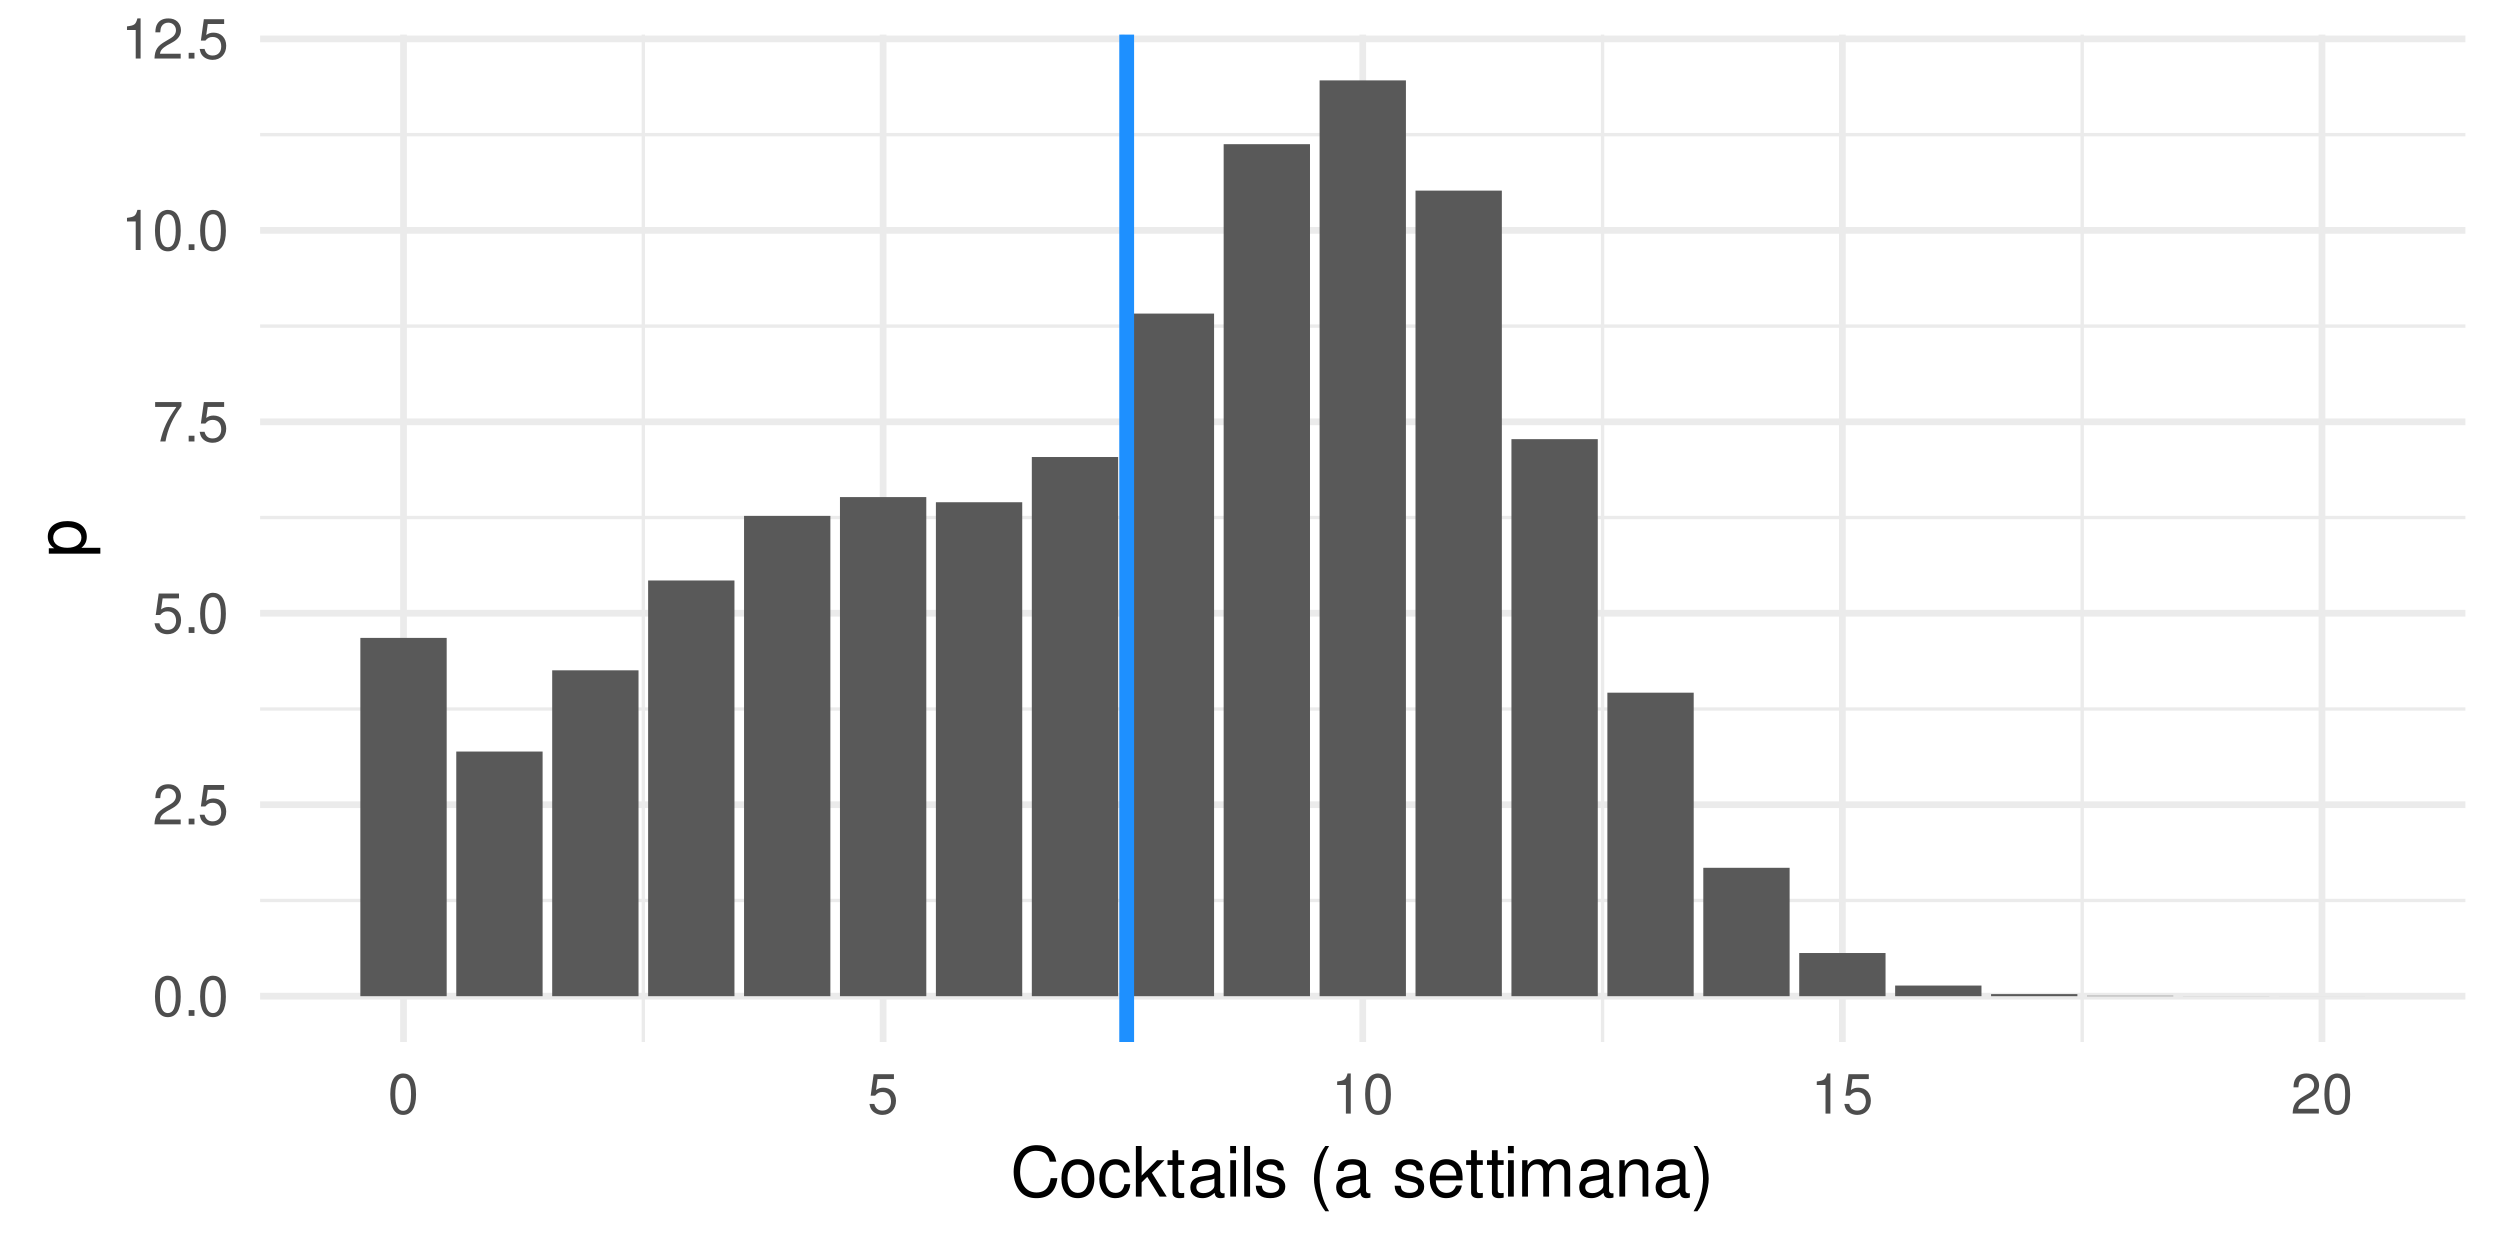
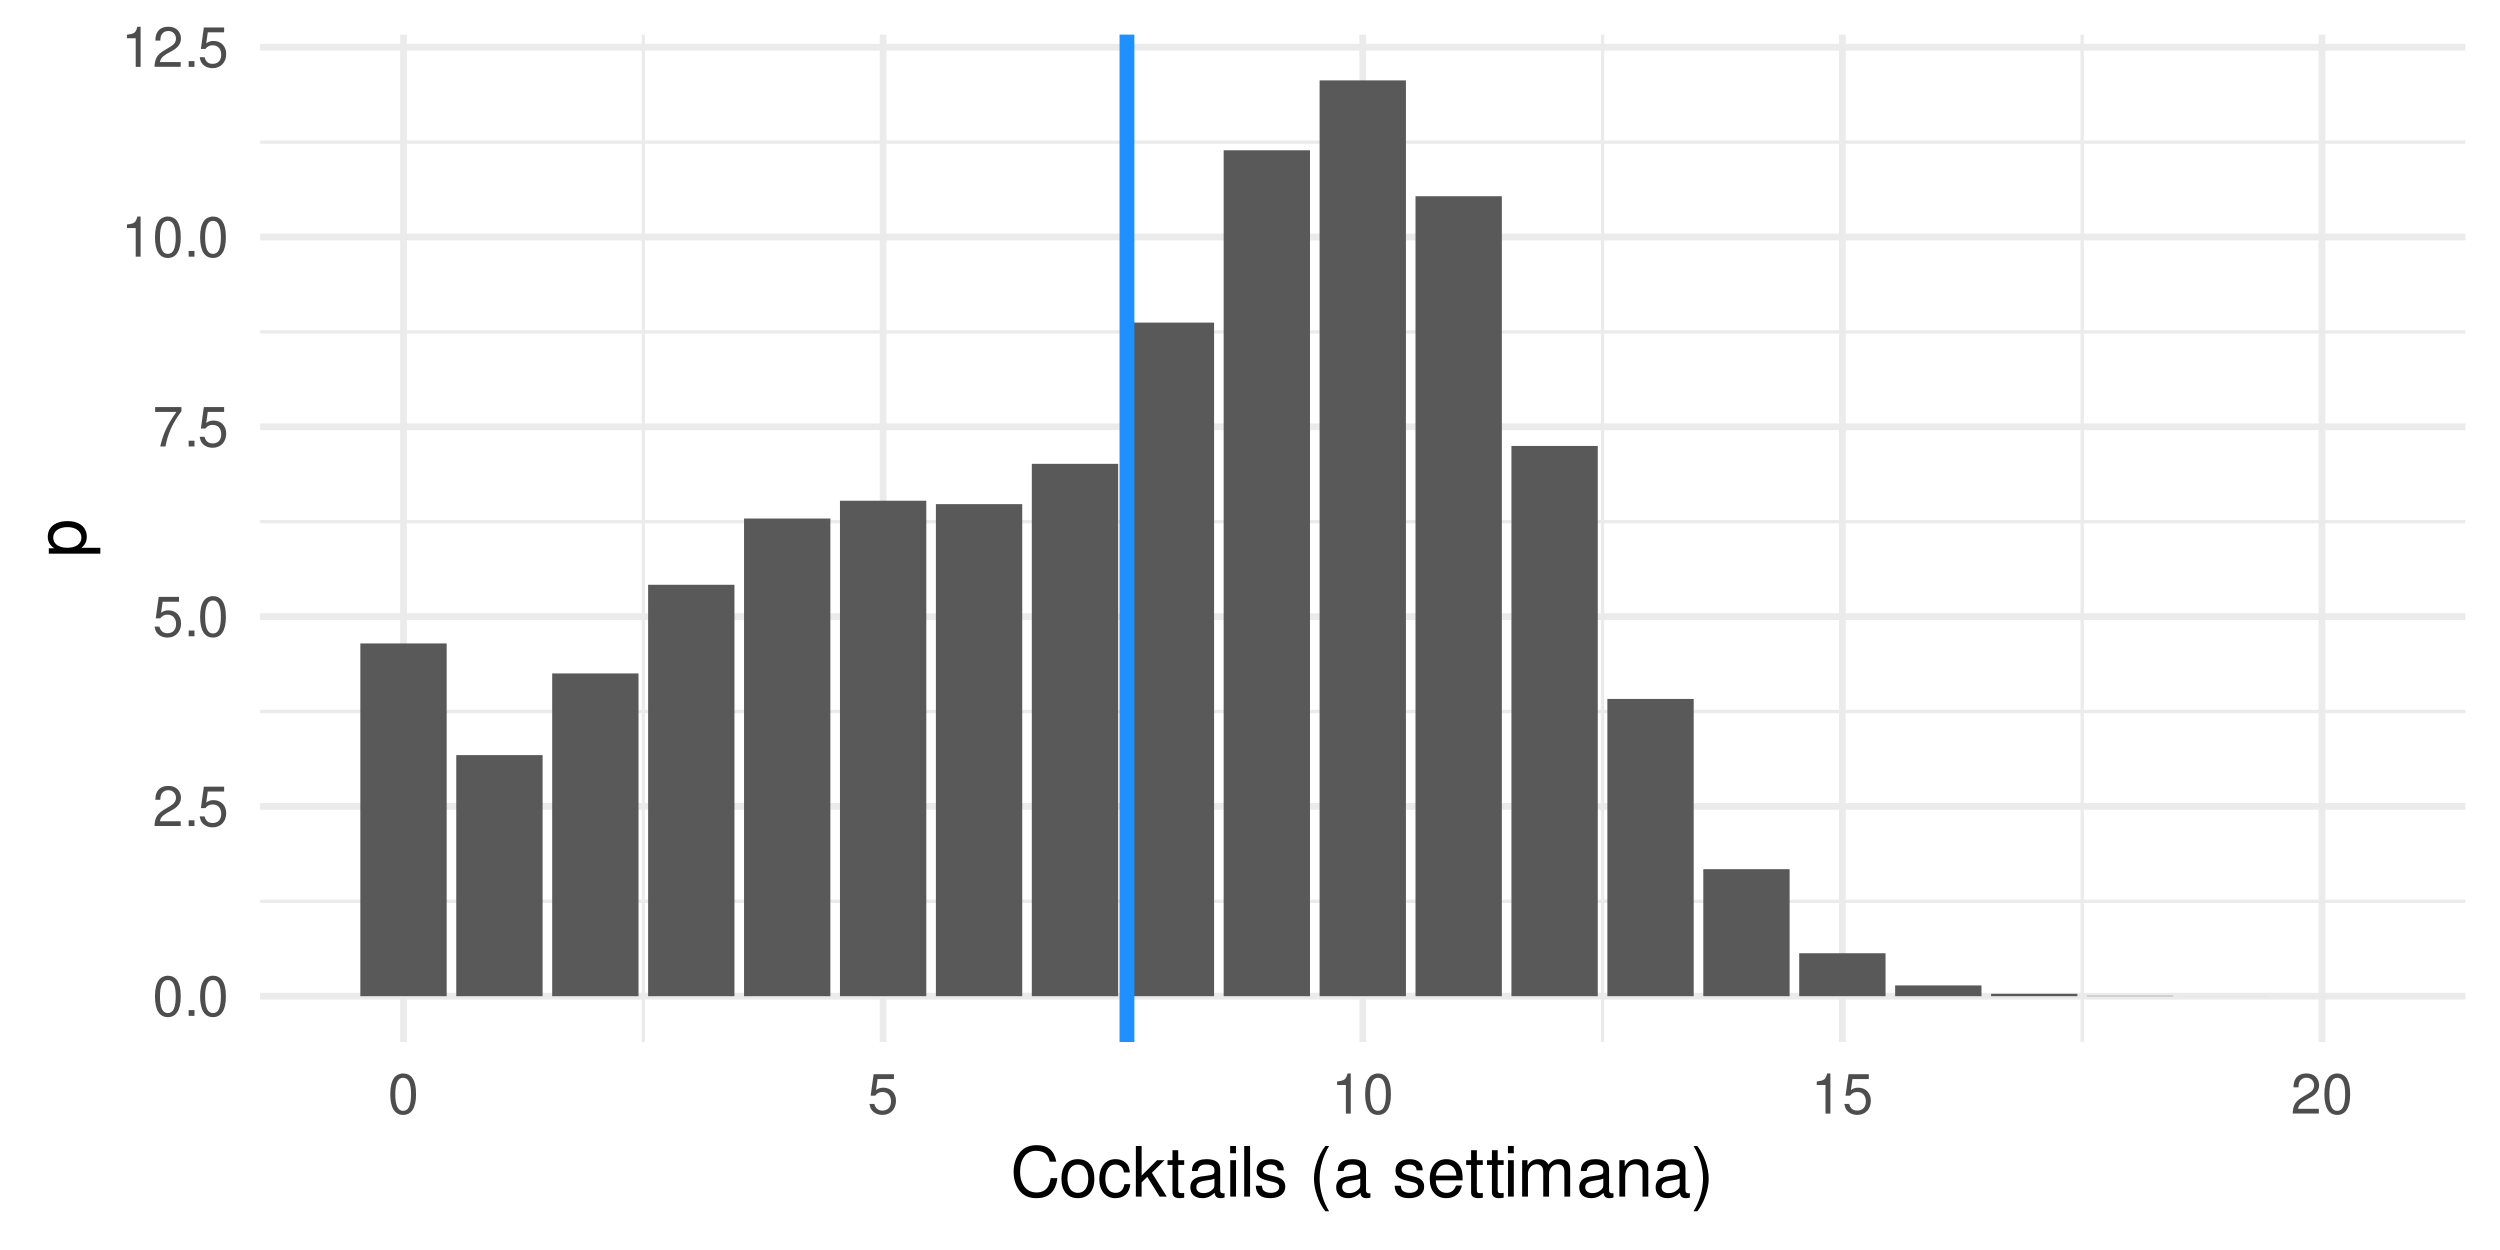
<svg xmlns="http://www.w3.org/2000/svg" xmlns:xlink="http://www.w3.org/1999/xlink" width="720pt" height="360pt" viewBox="0 0 720 360" version="1.1">
  <defs>
    <g>
      <symbol overflow="visible" id="glyph0-0">
        <path style="stroke:none;" d="" />
      </symbol>
      <symbol overflow="visible" id="glyph0-1">
        <path style="stroke:none;" d="M 4.406 -11.562 C 3.344 -11.562 2.391 -11.094 1.797 -10.297 C 1.062 -9.281 0.688 -7.75 0.688 -5.594 C 0.688 -1.703 1.969 0.375 4.406 0.375 C 6.797 0.375 8.109 -1.703 8.109 -5.5 C 8.109 -7.75 7.766 -9.25 7.016 -10.297 C 6.422 -11.109 5.469 -11.562 4.406 -11.562 Z M 4.406 -10.312 C 5.922 -10.312 6.672 -8.766 6.672 -5.625 C 6.672 -2.344 5.938 -0.797 4.375 -0.797 C 2.875 -0.797 2.125 -2.406 2.125 -5.578 C 2.125 -8.766 2.875 -10.312 4.406 -10.312 Z M 4.406 -10.312 " />
      </symbol>
      <symbol overflow="visible" id="glyph0-2">
        <path style="stroke:none;" d="M 3.062 -1.656 L 1.391 -1.656 L 1.391 0 L 3.062 0 Z M 3.062 -1.656 " />
      </symbol>
      <symbol overflow="visible" id="glyph0-3">
        <path style="stroke:none;" d="M 8.094 -1.391 L 2.125 -1.391 C 2.266 -2.359 2.781 -2.953 4.172 -3.812 L 5.781 -4.703 C 7.359 -5.578 8.172 -6.766 8.172 -8.188 C 8.172 -9.156 7.797 -10.047 7.125 -10.672 C 6.453 -11.281 5.609 -11.562 4.547 -11.562 C 3.109 -11.562 2.031 -11.062 1.406 -10.062 C 1.016 -9.453 0.828 -8.734 0.797 -7.562 L 2.203 -7.562 C 2.25 -8.359 2.359 -8.812 2.547 -9.203 C 2.906 -9.906 3.641 -10.344 4.5 -10.344 C 5.781 -10.344 6.734 -9.406 6.734 -8.156 C 6.734 -7.234 6.203 -6.438 5.203 -5.859 L 3.734 -4.984 C 1.359 -3.625 0.672 -2.547 0.547 -0.016 L 8.094 -0.016 Z M 8.094 -1.391 " />
      </symbol>
      <symbol overflow="visible" id="glyph0-4">
        <path style="stroke:none;" d="M 7.609 -11.344 L 1.766 -11.344 L 0.906 -5.172 L 2.203 -5.172 C 2.859 -5.953 3.406 -6.219 4.297 -6.219 C 5.828 -6.219 6.766 -5.188 6.766 -3.5 C 6.766 -1.875 5.828 -0.875 4.281 -0.875 C 3.062 -0.875 2.297 -1.5 1.969 -2.781 L 0.562 -2.781 C 0.75 -1.859 0.906 -1.406 1.25 -0.984 C 1.891 -0.125 3.047 0.375 4.312 0.375 C 6.609 0.375 8.203 -1.297 8.203 -3.703 C 8.203 -5.938 6.719 -7.469 4.547 -7.469 C 3.75 -7.469 3.109 -7.266 2.453 -6.781 L 2.891 -9.953 L 7.609 -9.953 Z M 7.609 -11.344 " />
      </symbol>
      <symbol overflow="visible" id="glyph0-5">
        <path style="stroke:none;" d="M 8.312 -11.344 L 0.734 -11.344 L 0.734 -9.953 L 6.859 -9.953 C 4.156 -6.094 3.062 -3.734 2.203 0 L 3.719 0 C 4.344 -3.625 5.766 -6.75 8.312 -10.156 Z M 8.312 -11.344 " />
      </symbol>
      <symbol overflow="visible" id="glyph0-6">
        <path style="stroke:none;" d="M 4.141 -8.234 L 4.141 0 L 5.547 0 L 5.547 -11.562 L 4.625 -11.562 C 4.125 -9.797 3.812 -9.547 1.625 -9.266 L 1.625 -8.234 Z M 4.141 -8.234 " />
      </symbol>
      <symbol overflow="visible" id="glyph1-0">
        <path style="stroke:none;" d="" />
      </symbol>
      <symbol overflow="visible" id="glyph1-1">
        <path style="stroke:none;" d="M 13.234 -10.062 C 12.656 -13.266 10.812 -14.812 7.625 -14.812 C 5.656 -14.812 4.078 -14.203 3 -13 C 1.688 -11.562 0.953 -9.484 0.953 -7.125 C 0.953 -4.719 1.703 -2.656 3.062 -1.234 C 4.203 -0.078 5.641 0.453 7.547 0.453 C 11.094 0.453 13.094 -1.453 13.547 -5.312 L 11.625 -5.312 C 11.453 -4.312 11.266 -3.641 10.953 -3.062 C 10.359 -1.859 9.125 -1.188 7.562 -1.188 C 4.656 -1.188 2.812 -3.5 2.812 -7.141 C 2.812 -10.875 4.562 -13.188 7.406 -13.188 C 8.578 -13.188 9.688 -12.844 10.281 -12.266 C 10.812 -11.766 11.125 -11.156 11.344 -10.062 Z M 13.234 -10.062 " />
      </symbol>
      <symbol overflow="visible" id="glyph1-2">
        <path style="stroke:none;" d="M 5.438 -10.781 C 2.484 -10.781 0.719 -8.688 0.719 -5.156 C 0.719 -1.625 2.484 0.453 5.453 0.453 C 8.422 0.453 10.203 -1.641 10.203 -5.078 C 10.203 -8.719 8.484 -10.781 5.438 -10.781 Z M 5.453 -9.234 C 7.344 -9.234 8.453 -7.703 8.453 -5.094 C 8.453 -2.625 7.297 -1.078 5.453 -1.078 C 3.594 -1.078 2.453 -2.625 2.453 -5.156 C 2.453 -7.703 3.594 -9.234 5.453 -9.234 Z M 5.453 -9.234 " />
      </symbol>
      <symbol overflow="visible" id="glyph1-3">
        <path style="stroke:none;" d="M 9.422 -6.953 C 9.344 -7.984 9.125 -8.641 8.719 -9.219 C 8 -10.203 6.734 -10.781 5.281 -10.781 C 2.438 -10.781 0.625 -8.547 0.625 -5.062 C 0.625 -1.688 2.422 0.453 5.266 0.453 C 7.766 0.453 9.344 -1.047 9.547 -3.594 L 7.859 -3.594 C 7.578 -1.922 6.719 -1.078 5.297 -1.078 C 3.453 -1.078 2.359 -2.578 2.359 -5.062 C 2.359 -7.688 3.438 -9.234 5.266 -9.234 C 6.656 -9.234 7.547 -8.422 7.734 -6.953 Z M 9.422 -6.953 " />
      </symbol>
      <symbol overflow="visible" id="glyph1-4">
        <path style="stroke:none;" d="M 2.812 -14.578 L 1.156 -14.578 L 1.156 0 L 2.812 0 L 2.812 -4.078 L 4.438 -5.688 L 7.984 0 L 10.047 0 L 5.766 -6.859 L 9.406 -10.484 L 7.266 -10.484 L 2.812 -6.047 Z M 2.812 -14.578 " />
      </symbol>
      <symbol overflow="visible" id="glyph1-5">
        <path style="stroke:none;" d="M 5.078 -10.484 L 3.359 -10.484 L 3.359 -13.359 L 1.703 -13.359 L 1.703 -10.484 L 0.281 -10.484 L 0.281 -9.125 L 1.703 -9.125 L 1.703 -1.203 C 1.703 -0.125 2.422 0.453 3.719 0.453 C 4.156 0.453 4.516 0.422 5.078 0.312 L 5.078 -1.078 C 4.844 -1.016 4.625 -1 4.281 -1 C 3.562 -1 3.359 -1.203 3.359 -1.938 L 3.359 -9.125 L 5.078 -9.125 Z M 5.078 -10.484 " />
      </symbol>
      <symbol overflow="visible" id="glyph1-6">
        <path style="stroke:none;" d="M 10.703 -0.984 C 10.516 -0.938 10.438 -0.938 10.344 -0.938 C 9.766 -0.938 9.438 -1.234 9.438 -1.766 L 9.438 -7.922 C 9.438 -9.781 8.078 -10.781 5.5 -10.781 C 3.953 -10.781 2.734 -10.344 2.016 -9.562 C 1.547 -9.016 1.344 -8.422 1.297 -7.375 L 2.984 -7.375 C 3.125 -8.656 3.875 -9.234 5.438 -9.234 C 6.953 -9.234 7.781 -8.688 7.781 -7.688 L 7.781 -7.234 C 7.766 -6.516 7.406 -6.266 6.047 -6.078 C 3.688 -5.781 3.312 -5.703 2.688 -5.438 C 1.453 -4.922 0.844 -4 0.844 -2.641 C 0.844 -0.734 2.156 0.453 4.281 0.453 C 5.594 0.453 6.656 0 7.844 -1.078 C 7.953 0 8.484 0.453 9.562 0.453 C 9.922 0.453 10.141 0.422 10.703 0.281 Z M 7.781 -3.297 C 7.781 -2.734 7.625 -2.406 7.125 -1.938 C 6.438 -1.312 5.625 -1 4.641 -1 C 3.344 -1 2.578 -1.625 2.578 -2.688 C 2.578 -3.781 3.297 -4.344 5.094 -4.594 C 6.875 -4.844 7.219 -4.922 7.781 -5.188 Z M 7.781 -3.297 " />
      </symbol>
      <symbol overflow="visible" id="glyph1-7">
        <path style="stroke:none;" d="M 3 -10.484 L 1.344 -10.484 L 1.344 0 L 3 0 Z M 3 -14.578 L 1.312 -14.578 L 1.312 -12.484 L 3 -12.484 Z M 3 -14.578 " />
      </symbol>
      <symbol overflow="visible" id="glyph1-8">
        <path style="stroke:none;" d="M 3.047 -14.578 L 1.359 -14.578 L 1.359 0 L 3.047 0 Z M 3.047 -14.578 " />
      </symbol>
      <symbol overflow="visible" id="glyph1-9">
        <path style="stroke:none;" d="M 8.766 -7.562 C 8.734 -9.625 7.375 -10.781 4.953 -10.781 C 2.516 -10.781 0.938 -9.516 0.938 -7.578 C 0.938 -5.938 1.781 -5.156 4.266 -4.562 L 5.812 -4.188 C 6.984 -3.906 7.438 -3.484 7.438 -2.734 C 7.438 -1.734 6.453 -1.078 5 -1.078 C 4.094 -1.078 3.344 -1.344 2.922 -1.781 C 2.656 -2.078 2.547 -2.375 2.438 -3.125 L 0.688 -3.125 C 0.766 -0.703 2.125 0.453 4.859 0.453 C 7.5 0.453 9.188 -0.844 9.188 -2.859 C 9.188 -4.422 8.297 -5.281 6.219 -5.781 L 4.625 -6.156 C 3.266 -6.484 2.688 -6.922 2.688 -7.656 C 2.688 -8.641 3.547 -9.234 4.906 -9.234 C 6.234 -9.234 6.953 -8.656 7 -7.562 Z M 8.766 -7.562 " />
      </symbol>
      <symbol overflow="visible" id="glyph1-10">
        <path style="stroke:none;" d="" />
      </symbol>
      <symbol overflow="visible" id="glyph1-11">
        <path style="stroke:none;" d="M 4.719 -14.578 C 2.719 -11.953 1.453 -8.312 1.453 -5.188 C 1.453 -2.016 2.719 1.625 4.719 4.234 L 5.812 4.234 C 4.062 1.375 3.078 -1.984 3.078 -5.188 C 3.078 -8.359 4.062 -11.734 5.812 -14.578 Z M 4.719 -14.578 " />
      </symbol>
      <symbol overflow="visible" id="glyph1-12">
        <path style="stroke:none;" d="M 10.266 -4.688 C 10.266 -6.281 10.141 -7.234 9.844 -8.016 C 9.156 -9.734 7.562 -10.781 5.594 -10.781 C 2.688 -10.781 0.797 -8.562 0.797 -5.094 C 0.797 -1.641 2.594 0.453 5.562 0.453 C 7.953 0.453 9.625 -0.906 10.047 -3.188 L 8.359 -3.188 C 7.906 -1.797 6.953 -1.078 5.625 -1.078 C 4.562 -1.078 3.656 -1.562 3.094 -2.438 C 2.703 -3.047 2.562 -3.641 2.547 -4.688 Z M 2.578 -6.047 C 2.719 -7.984 3.906 -9.234 5.578 -9.234 C 7.281 -9.234 8.453 -7.922 8.453 -6.047 Z M 2.578 -6.047 " />
      </symbol>
      <symbol overflow="visible" id="glyph1-13">
        <path style="stroke:none;" d="M 1.406 -10.484 L 1.406 0 L 3.078 0 L 3.078 -6.578 C 3.078 -8.094 4.188 -9.312 5.547 -9.312 C 6.781 -9.312 7.484 -8.562 7.484 -7.219 L 7.484 0 L 9.156 0 L 9.156 -6.578 C 9.156 -8.094 10.266 -9.312 11.625 -9.312 C 12.844 -9.312 13.562 -8.547 13.562 -7.219 L 13.562 0 L 15.234 0 L 15.234 -7.859 C 15.234 -9.734 14.156 -10.781 12.203 -10.781 C 10.797 -10.781 9.953 -10.359 8.984 -9.188 C 8.359 -10.297 7.516 -10.781 6.156 -10.781 C 4.766 -10.781 3.812 -10.266 2.938 -9 L 2.938 -10.484 Z M 1.406 -10.484 " />
      </symbol>
      <symbol overflow="visible" id="glyph1-14">
        <path style="stroke:none;" d="M 1.406 -10.484 L 1.406 0 L 3.078 0 L 3.078 -5.781 C 3.078 -7.922 4.203 -9.312 5.922 -9.312 C 7.234 -9.312 8.078 -8.516 8.078 -7.266 L 8.078 0 L 9.734 0 L 9.734 -7.922 C 9.734 -9.656 8.438 -10.781 6.422 -10.781 C 4.859 -10.781 3.859 -10.188 2.938 -8.719 L 2.938 -10.484 Z M 1.406 -10.484 " />
      </symbol>
      <symbol overflow="visible" id="glyph1-15">
        <path style="stroke:none;" d="M 1.859 4.234 C 3.859 1.625 5.125 -2.016 5.125 -5.156 C 5.125 -8.312 3.859 -11.953 1.859 -14.578 L 0.766 -14.578 C 2.516 -11.719 3.5 -8.359 3.5 -5.156 C 3.5 -1.984 2.516 1.406 0.766 4.234 Z M 1.859 4.234 " />
      </symbol>
      <symbol overflow="visible" id="glyph2-0">
        <path style="stroke:none;" d="" />
      </symbol>
      <symbol overflow="visible" id="glyph2-1">
        <path style="stroke:none;" d="M 4.359 -1.078 L 4.359 -2.766 L -1.094 -2.766 C -0.016 -3.641 0.453 -4.625 0.453 -5.984 C 0.453 -8.703 -1.719 -10.453 -5.062 -10.453 C -8.578 -10.453 -10.781 -8.734 -10.781 -5.953 C -10.781 -4.547 -10.141 -3.406 -8.906 -2.625 L -10.484 -2.625 L -10.484 -1.078 Z M -9.219 -5.688 C -9.219 -7.516 -7.594 -8.719 -5.094 -8.719 C -2.719 -8.719 -1.094 -7.5 -1.094 -5.688 C -1.094 -3.906 -2.703 -2.766 -5.156 -2.766 C -7.625 -2.766 -9.219 -3.906 -9.219 -5.688 Z M -9.219 -5.688 " />
      </symbol>
    </g>
    <clipPath id="clip1">
-       <path d="M 74.91 258 L 710.039 258 L 710.039 260 L 74.91 260 Z M 74.91 258 " />
+       <path d="M 74.91 259 L 710.039 259 L 710.039 261 L 74.91 261 Z M 74.91 259 " />
    </clipPath>
    <clipPath id="clip2">
-       <path d="M 74.91 203 L 710.039 203 L 710.039 205 L 74.91 205 Z M 74.91 203 " />
+       <path d="M 74.91 204 L 710.039 204 L 710.039 206 L 74.91 206 Z M 74.91 204 " />
    </clipPath>
    <clipPath id="clip3">
-       <path d="M 74.91 148 L 710.039 148 L 710.039 150 L 74.91 150 Z M 74.91 148 " />
+       <path d="M 74.91 149 L 710.039 149 L 710.039 151 L 74.91 151 Z M 74.91 149 " />
    </clipPath>
    <clipPath id="clip4">
-       <path d="M 74.91 93 L 710.039 93 L 710.039 95 L 74.91 95 Z M 74.91 93 " />
+       <path d="M 74.91 95 L 710.039 95 L 710.039 97 L 74.91 97 Z M 74.91 95 " />
    </clipPath>
    <clipPath id="clip5">
-       <path d="M 74.91 38 L 710.039 38 L 710.039 40 L 74.91 40 Z M 74.91 38 " />
+       <path d="M 74.91 40 L 710.039 40 L 710.039 42 L 74.91 42 Z M 74.91 40 " />
    </clipPath>
    <clipPath id="clip6">
      <path d="M 184 9.961 L 186 9.961 L 186 300.09 L 184 300.09 Z M 184 9.961 " />
    </clipPath>
    <clipPath id="clip7">
      <path d="M 322 9.961 L 324 9.961 L 324 300.09 L 322 300.09 Z M 322 9.961 " />
    </clipPath>
    <clipPath id="clip8">
      <path d="M 461 9.961 L 463 9.961 L 463 300.09 L 461 300.09 Z M 461 9.961 " />
    </clipPath>
    <clipPath id="clip9">
      <path d="M 599 9.961 L 601 9.961 L 601 300.09 L 599 300.09 Z M 599 9.961 " />
    </clipPath>
    <clipPath id="clip10">
      <path d="M 74.91 285 L 710.039 285 L 710.039 288 L 74.91 288 Z M 74.91 285 " />
    </clipPath>
    <clipPath id="clip11">
-       <path d="M 74.91 230 L 710.039 230 L 710.039 233 L 74.91 233 Z M 74.91 230 " />
+       <path d="M 74.91 231 L 710.039 231 L 710.039 234 L 74.91 234 Z M 74.91 231 " />
    </clipPath>
    <clipPath id="clip12">
-       <path d="M 74.91 175 L 710.039 175 L 710.039 178 L 74.91 178 Z M 74.91 175 " />
+       <path d="M 74.91 176 L 710.039 176 L 710.039 179 L 74.91 179 Z M 74.91 176 " />
    </clipPath>
    <clipPath id="clip13">
-       <path d="M 74.91 120 L 710.039 120 L 710.039 123 L 74.91 123 Z M 74.91 120 " />
+       <path d="M 74.91 121 L 710.039 121 L 710.039 124 L 74.91 124 Z M 74.91 121 " />
    </clipPath>
    <clipPath id="clip14">
-       <path d="M 74.91 65 L 710.039 65 L 710.039 68 L 74.91 68 Z M 74.91 65 " />
+       <path d="M 74.91 67 L 710.039 67 L 710.039 70 L 74.91 70 Z M 74.91 67 " />
    </clipPath>
    <clipPath id="clip15">
-       <path d="M 74.91 10 L 710.039 10 L 710.039 13 L 74.91 13 Z M 74.91 10 " />
+       <path d="M 74.91 12 L 710.039 12 L 710.039 15 L 74.91 15 Z M 74.91 12 " />
    </clipPath>
    <clipPath id="clip16">
      <path d="M 115 9.961 L 118 9.961 L 118 300.09 L 115 300.09 Z M 115 9.961 " />
    </clipPath>
    <clipPath id="clip17">
      <path d="M 253 9.961 L 256 9.961 L 256 300.09 L 253 300.09 Z M 253 9.961 " />
    </clipPath>
    <clipPath id="clip18">
      <path d="M 391 9.961 L 394 9.961 L 394 300.09 L 391 300.09 Z M 391 9.961 " />
    </clipPath>
    <clipPath id="clip19">
      <path d="M 529 9.961 L 532 9.961 L 532 300.09 L 529 300.09 Z M 529 9.961 " />
    </clipPath>
    <clipPath id="clip20">
      <path d="M 667 9.961 L 670 9.961 L 670 300.09 L 667 300.09 Z M 667 9.961 " />
    </clipPath>
    <clipPath id="clip21">
      <path d="M 322 9.961 L 327 9.961 L 327 300.09 L 322 300.09 Z M 322 9.961 " />
    </clipPath>
  </defs>
  <g id="surface30">
    <rect x="0" y="0" width="720" height="360" style="fill:rgb(100%,100%,100%);fill-opacity:1;stroke:none;" />
    <rect x="0" y="0" width="720" height="360" style="fill:rgb(100%,100%,100%);fill-opacity:1;stroke:none;" />
    <g clip-path="url(#clip1)" clip-rule="nonzero">
-       <path style="fill:none;stroke-width:0.97;stroke-linecap:butt;stroke-linejoin:round;stroke:rgb(92.157%,92.157%,92.157%);stroke-opacity:1;stroke-miterlimit:10;" d="M 74.91 259.332 L 710.039 259.332 " />
+       <path style="fill:none;stroke-width:0.97;stroke-linecap:butt;stroke-linejoin:round;stroke:rgb(92.157%,92.157%,92.157%);stroke-opacity:1;stroke-miterlimit:10;" d="M 74.91 259.57 L 710.039 259.57 " />
    </g>
    <g clip-path="url(#clip2)" clip-rule="nonzero">
-       <path style="fill:none;stroke-width:0.97;stroke-linecap:butt;stroke-linejoin:round;stroke:rgb(92.157%,92.157%,92.157%);stroke-opacity:1;stroke-miterlimit:10;" d="M 74.91 204.191 L 710.039 204.191 " />
+       <path style="fill:none;stroke-width:0.97;stroke-linecap:butt;stroke-linejoin:round;stroke:rgb(92.157%,92.157%,92.157%);stroke-opacity:1;stroke-miterlimit:10;" d="M 74.91 204.91 L 710.039 204.91 " />
    </g>
    <g clip-path="url(#clip3)" clip-rule="nonzero">
-       <path style="fill:none;stroke-width:0.97;stroke-linecap:butt;stroke-linejoin:round;stroke:rgb(92.157%,92.157%,92.157%);stroke-opacity:1;stroke-miterlimit:10;" d="M 74.91 149.051 L 710.039 149.051 " />
+       <path style="fill:none;stroke-width:0.97;stroke-linecap:butt;stroke-linejoin:round;stroke:rgb(92.157%,92.157%,92.157%);stroke-opacity:1;stroke-miterlimit:10;" d="M 74.91 150.25 L 710.039 150.25 " />
    </g>
    <g clip-path="url(#clip4)" clip-rule="nonzero">
-       <path style="fill:none;stroke-width:0.97;stroke-linecap:butt;stroke-linejoin:round;stroke:rgb(92.157%,92.157%,92.157%);stroke-opacity:1;stroke-miterlimit:10;" d="M 74.91 93.914 L 710.039 93.914 " />
+       <path style="fill:none;stroke-width:0.97;stroke-linecap:butt;stroke-linejoin:round;stroke:rgb(92.157%,92.157%,92.157%);stroke-opacity:1;stroke-miterlimit:10;" d="M 74.91 95.59 L 710.039 95.59 " />
    </g>
    <g clip-path="url(#clip5)" clip-rule="nonzero">
-       <path style="fill:none;stroke-width:0.97;stroke-linecap:butt;stroke-linejoin:round;stroke:rgb(92.157%,92.157%,92.157%);stroke-opacity:1;stroke-miterlimit:10;" d="M 74.91 38.773 L 710.039 38.773 " />
+       <path style="fill:none;stroke-width:0.97;stroke-linecap:butt;stroke-linejoin:round;stroke:rgb(92.157%,92.157%,92.157%);stroke-opacity:1;stroke-miterlimit:10;" d="M 74.91 40.93 L 710.039 40.93 " />
    </g>
    <g clip-path="url(#clip6)" clip-rule="nonzero">
      <path style="fill:none;stroke-width:0.97;stroke-linecap:butt;stroke-linejoin:round;stroke:rgb(92.157%,92.157%,92.157%);stroke-opacity:1;stroke-miterlimit:10;" d="M 185.277 300.09 L 185.277 9.961 " />
    </g>
    <g clip-path="url(#clip7)" clip-rule="nonzero">
      <path style="fill:none;stroke-width:0.97;stroke-linecap:butt;stroke-linejoin:round;stroke:rgb(92.157%,92.157%,92.157%);stroke-opacity:1;stroke-miterlimit:10;" d="M 323.41 300.09 L 323.41 9.961 " />
    </g>
    <g clip-path="url(#clip8)" clip-rule="nonzero">
      <path style="fill:none;stroke-width:0.97;stroke-linecap:butt;stroke-linejoin:round;stroke:rgb(92.157%,92.157%,92.157%);stroke-opacity:1;stroke-miterlimit:10;" d="M 461.539 300.09 L 461.539 9.961 " />
    </g>
    <g clip-path="url(#clip9)" clip-rule="nonzero">
      <path style="fill:none;stroke-width:0.97;stroke-linecap:butt;stroke-linejoin:round;stroke:rgb(92.157%,92.157%,92.157%);stroke-opacity:1;stroke-miterlimit:10;" d="M 599.672 300.09 L 599.672 9.961 " />
    </g>
    <g clip-path="url(#clip10)" clip-rule="nonzero">
      <path style="fill:none;stroke-width:1.94;stroke-linecap:butt;stroke-linejoin:round;stroke:rgb(92.157%,92.157%,92.157%);stroke-opacity:1;stroke-miterlimit:10;" d="M 74.91 286.902 L 710.039 286.902 " />
    </g>
    <g clip-path="url(#clip11)" clip-rule="nonzero">
-       <path style="fill:none;stroke-width:1.94;stroke-linecap:butt;stroke-linejoin:round;stroke:rgb(92.157%,92.157%,92.157%);stroke-opacity:1;stroke-miterlimit:10;" d="M 74.91 231.762 L 710.039 231.762 " />
+       <path style="fill:none;stroke-width:1.94;stroke-linecap:butt;stroke-linejoin:round;stroke:rgb(92.157%,92.157%,92.157%);stroke-opacity:1;stroke-miterlimit:10;" d="M 74.91 232.242 L 710.039 232.242 " />
    </g>
    <g clip-path="url(#clip12)" clip-rule="nonzero">
-       <path style="fill:none;stroke-width:1.94;stroke-linecap:butt;stroke-linejoin:round;stroke:rgb(92.157%,92.157%,92.157%);stroke-opacity:1;stroke-miterlimit:10;" d="M 74.91 176.621 L 710.039 176.621 " />
+       <path style="fill:none;stroke-width:1.94;stroke-linecap:butt;stroke-linejoin:round;stroke:rgb(92.157%,92.157%,92.157%);stroke-opacity:1;stroke-miterlimit:10;" d="M 74.91 177.582 L 710.039 177.582 " />
    </g>
    <g clip-path="url(#clip13)" clip-rule="nonzero">
-       <path style="fill:none;stroke-width:1.94;stroke-linecap:butt;stroke-linejoin:round;stroke:rgb(92.157%,92.157%,92.157%);stroke-opacity:1;stroke-miterlimit:10;" d="M 74.91 121.48 L 710.039 121.48 " />
+       <path style="fill:none;stroke-width:1.94;stroke-linecap:butt;stroke-linejoin:round;stroke:rgb(92.157%,92.157%,92.157%);stroke-opacity:1;stroke-miterlimit:10;" d="M 74.91 122.918 L 710.039 122.918 " />
    </g>
    <g clip-path="url(#clip14)" clip-rule="nonzero">
-       <path style="fill:none;stroke-width:1.94;stroke-linecap:butt;stroke-linejoin:round;stroke:rgb(92.157%,92.157%,92.157%);stroke-opacity:1;stroke-miterlimit:10;" d="M 74.91 66.344 L 710.039 66.344 " />
+       <path style="fill:none;stroke-width:1.94;stroke-linecap:butt;stroke-linejoin:round;stroke:rgb(92.157%,92.157%,92.157%);stroke-opacity:1;stroke-miterlimit:10;" d="M 74.91 68.258 L 710.039 68.258 " />
    </g>
    <g clip-path="url(#clip15)" clip-rule="nonzero">
-       <path style="fill:none;stroke-width:1.94;stroke-linecap:butt;stroke-linejoin:round;stroke:rgb(92.157%,92.157%,92.157%);stroke-opacity:1;stroke-miterlimit:10;" d="M 74.91 11.203 L 710.039 11.203 " />
+       <path style="fill:none;stroke-width:1.94;stroke-linecap:butt;stroke-linejoin:round;stroke:rgb(92.157%,92.157%,92.157%);stroke-opacity:1;stroke-miterlimit:10;" d="M 74.91 13.598 L 710.039 13.598 " />
    </g>
    <g clip-path="url(#clip16)" clip-rule="nonzero">
      <path style="fill:none;stroke-width:1.94;stroke-linecap:butt;stroke-linejoin:round;stroke:rgb(92.157%,92.157%,92.157%);stroke-opacity:1;stroke-miterlimit:10;" d="M 116.211 300.09 L 116.211 9.961 " />
    </g>
    <g clip-path="url(#clip17)" clip-rule="nonzero">
      <path style="fill:none;stroke-width:1.94;stroke-linecap:butt;stroke-linejoin:round;stroke:rgb(92.157%,92.157%,92.157%);stroke-opacity:1;stroke-miterlimit:10;" d="M 254.344 300.09 L 254.344 9.961 " />
    </g>
    <g clip-path="url(#clip18)" clip-rule="nonzero">
      <path style="fill:none;stroke-width:1.94;stroke-linecap:butt;stroke-linejoin:round;stroke:rgb(92.157%,92.157%,92.157%);stroke-opacity:1;stroke-miterlimit:10;" d="M 392.473 300.09 L 392.473 9.961 " />
    </g>
    <g clip-path="url(#clip19)" clip-rule="nonzero">
      <path style="fill:none;stroke-width:1.94;stroke-linecap:butt;stroke-linejoin:round;stroke:rgb(92.157%,92.157%,92.157%);stroke-opacity:1;stroke-miterlimit:10;" d="M 530.605 300.09 L 530.605 9.961 " />
    </g>
    <g clip-path="url(#clip20)" clip-rule="nonzero">
      <path style="fill:none;stroke-width:1.94;stroke-linecap:butt;stroke-linejoin:round;stroke:rgb(92.157%,92.157%,92.157%);stroke-opacity:1;stroke-miterlimit:10;" d="M 668.734 300.09 L 668.734 9.961 " />
    </g>
-     <path style=" stroke:none;fill-rule:nonzero;fill:rgb(34.902%,34.902%,34.902%);fill-opacity:1;" d="M 103.781 286.902 L 128.645 286.902 L 128.645 183.715 L 103.781 183.715 Z M 103.781 286.902 " />
-     <path style=" stroke:none;fill-rule:nonzero;fill:rgb(34.902%,34.902%,34.902%);fill-opacity:1;" d="M 131.406 286.902 L 156.27 286.902 L 156.27 216.445 L 131.406 216.445 Z M 131.406 286.902 " />
-     <path style=" stroke:none;fill-rule:nonzero;fill:rgb(34.902%,34.902%,34.902%);fill-opacity:1;" d="M 159.031 286.902 L 183.895 286.902 L 183.895 193.051 L 159.031 193.051 Z M 159.031 286.902 " />
-     <path style=" stroke:none;fill-rule:nonzero;fill:rgb(34.902%,34.902%,34.902%);fill-opacity:1;" d="M 186.66 286.902 L 211.523 286.902 L 211.523 167.18 L 186.66 167.18 Z M 186.66 286.902 " />
-     <path style=" stroke:none;fill-rule:nonzero;fill:rgb(34.902%,34.902%,34.902%);fill-opacity:1;" d="M 214.285 286.902 L 239.148 286.902 L 239.148 148.574 L 214.285 148.574 Z M 214.285 286.902 " />
-     <path style=" stroke:none;fill-rule:nonzero;fill:rgb(34.902%,34.902%,34.902%);fill-opacity:1;" d="M 241.91 286.902 L 266.773 286.902 L 266.773 143.16 L 241.91 143.16 Z M 241.91 286.902 " />
-     <path style=" stroke:none;fill-rule:nonzero;fill:rgb(34.902%,34.902%,34.902%);fill-opacity:1;" d="M 269.539 286.902 L 294.402 286.902 L 294.402 144.645 L 269.539 144.645 Z M 269.539 286.902 " />
-     <path style=" stroke:none;fill-rule:nonzero;fill:rgb(34.902%,34.902%,34.902%);fill-opacity:1;" d="M 297.164 286.902 L 322.027 286.902 L 322.027 131.621 L 297.164 131.621 Z M 297.164 286.902 " />
-     <path style=" stroke:none;fill-rule:nonzero;fill:rgb(34.902%,34.902%,34.902%);fill-opacity:1;" d="M 324.789 286.902 L 349.652 286.902 L 349.652 90.312 L 324.789 90.312 Z M 324.789 286.902 " />
-     <path style=" stroke:none;fill-rule:nonzero;fill:rgb(34.902%,34.902%,34.902%);fill-opacity:1;" d="M 352.414 286.902 L 377.277 286.902 L 377.277 41.523 L 352.414 41.523 Z M 352.414 286.902 " />
+     <path style=" stroke:none;fill-rule:nonzero;fill:rgb(34.902%,34.902%,34.902%);fill-opacity:1;" d="M 103.781 286.902 L 128.645 286.902 L 128.645 185.309 L 103.781 185.309 Z M 103.781 286.902 " />
+     <path style=" stroke:none;fill-rule:nonzero;fill:rgb(34.902%,34.902%,34.902%);fill-opacity:1;" d="M 131.406 286.902 L 156.27 286.902 L 156.27 217.473 L 131.406 217.473 Z M 131.406 286.902 " />
+     <path style=" stroke:none;fill-rule:nonzero;fill:rgb(34.902%,34.902%,34.902%);fill-opacity:1;" d="M 159.031 286.902 L 183.895 286.902 L 183.895 193.949 L 159.031 193.949 Z M 159.031 286.902 " />
+     <path style=" stroke:none;fill-rule:nonzero;fill:rgb(34.902%,34.902%,34.902%);fill-opacity:1;" d="M 186.66 286.902 L 211.523 286.902 L 211.523 168.418 L 186.66 168.418 Z M 186.66 286.902 " />
+     <path style=" stroke:none;fill-rule:nonzero;fill:rgb(34.902%,34.902%,34.902%);fill-opacity:1;" d="M 214.285 286.902 L 239.148 286.902 L 239.148 149.336 L 214.285 149.336 Z M 214.285 286.902 " />
+     <path style=" stroke:none;fill-rule:nonzero;fill:rgb(34.902%,34.902%,34.902%);fill-opacity:1;" d="M 241.91 286.902 L 266.773 286.902 L 266.773 144.211 L 241.91 144.211 Z M 241.91 286.902 " />
+     <path style=" stroke:none;fill-rule:nonzero;fill:rgb(34.902%,34.902%,34.902%);fill-opacity:1;" d="M 269.539 286.902 L 294.402 286.902 L 294.402 145.191 L 269.539 145.191 Z M 269.539 286.902 " />
+     <path style=" stroke:none;fill-rule:nonzero;fill:rgb(34.902%,34.902%,34.902%);fill-opacity:1;" d="M 297.164 286.902 L 322.027 286.902 L 322.027 133.586 L 297.164 133.586 Z M 297.164 286.902 " />
+     <path style=" stroke:none;fill-rule:nonzero;fill:rgb(34.902%,34.902%,34.902%);fill-opacity:1;" d="M 324.789 286.902 L 349.652 286.902 L 349.652 92.91 L 324.789 92.91 Z M 324.789 286.902 " />
+     <path style=" stroke:none;fill-rule:nonzero;fill:rgb(34.902%,34.902%,34.902%);fill-opacity:1;" d="M 352.414 286.902 L 377.277 286.902 L 377.277 43.281 L 352.414 43.281 Z M 352.414 286.902 " />
    <path style=" stroke:none;fill-rule:nonzero;fill:rgb(34.902%,34.902%,34.902%);fill-opacity:1;" d="M 380.043 286.902 L 404.906 286.902 L 404.906 23.152 L 380.043 23.152 Z M 380.043 286.902 " />
-     <path style=" stroke:none;fill-rule:nonzero;fill:rgb(34.902%,34.902%,34.902%);fill-opacity:1;" d="M 407.668 286.902 L 432.531 286.902 L 432.531 54.898 L 407.668 54.898 Z M 407.668 286.902 " />
-     <path style=" stroke:none;fill-rule:nonzero;fill:rgb(34.902%,34.902%,34.902%);fill-opacity:1;" d="M 435.293 286.902 L 460.156 286.902 L 460.156 126.473 L 435.293 126.473 Z M 435.293 286.902 " />
-     <path style=" stroke:none;fill-rule:nonzero;fill:rgb(34.902%,34.902%,34.902%);fill-opacity:1;" d="M 462.922 286.902 L 487.785 286.902 L 487.785 199.492 L 462.922 199.492 Z M 462.922 286.902 " />
-     <path style=" stroke:none;fill-rule:nonzero;fill:rgb(34.902%,34.902%,34.902%);fill-opacity:1;" d="M 490.547 286.902 L 515.41 286.902 L 515.41 249.926 L 490.547 249.926 Z M 490.547 286.902 " />
-     <path style=" stroke:none;fill-rule:nonzero;fill:rgb(34.902%,34.902%,34.902%);fill-opacity:1;" d="M 518.172 286.902 L 543.035 286.902 L 543.035 274.469 L 518.172 274.469 Z M 518.172 286.902 " />
-     <path style=" stroke:none;fill-rule:nonzero;fill:rgb(34.902%,34.902%,34.902%);fill-opacity:1;" d="M 545.801 286.902 L 570.664 286.902 L 570.664 283.84 L 545.801 283.84 Z M 545.801 286.902 " />
-     <path style=" stroke:none;fill-rule:nonzero;fill:rgb(34.902%,34.902%,34.902%);fill-opacity:1;" d="M 573.426 286.902 L 598.289 286.902 L 598.289 286.305 L 573.426 286.305 Z M 573.426 286.902 " />
-     <path style=" stroke:none;fill-rule:nonzero;fill:rgb(34.902%,34.902%,34.902%);fill-opacity:1;" d="M 601.051 286.902 L 625.914 286.902 L 625.914 286.785 L 601.051 286.785 Z M 601.051 286.902 " />
-     <path style=" stroke:none;fill-rule:nonzero;fill:rgb(34.902%,34.902%,34.902%);fill-opacity:1;" d="M 628.68 286.902 L 653.543 286.902 L 653.543 286.883 L 628.68 286.883 Z M 628.68 286.902 " />
+     <path style=" stroke:none;fill-rule:nonzero;fill:rgb(34.902%,34.902%,34.902%);fill-opacity:1;" d="M 407.668 286.902 L 432.531 286.902 L 432.531 56.512 L 407.668 56.512 Z M 407.668 286.902 " />
+     <path style=" stroke:none;fill-rule:nonzero;fill:rgb(34.902%,34.902%,34.902%);fill-opacity:1;" d="M 435.293 286.902 L 460.156 286.902 L 460.156 128.434 L 435.293 128.434 Z M 435.293 286.902 " />
+     <path style=" stroke:none;fill-rule:nonzero;fill:rgb(34.902%,34.902%,34.902%);fill-opacity:1;" d="M 462.922 286.902 L 487.785 286.902 L 487.785 201.293 L 462.922 201.293 Z M 462.922 286.902 " />
+     <path style=" stroke:none;fill-rule:nonzero;fill:rgb(34.902%,34.902%,34.902%);fill-opacity:1;" d="M 490.547 286.902 L 515.41 286.902 L 515.41 250.32 L 490.547 250.32 Z M 490.547 286.902 " />
+     <path style=" stroke:none;fill-rule:nonzero;fill:rgb(34.902%,34.902%,34.902%);fill-opacity:1;" d="M 518.172 286.902 L 543.035 286.902 L 543.035 274.535 L 518.172 274.535 Z M 518.172 286.902 " />
+     <path style=" stroke:none;fill-rule:nonzero;fill:rgb(34.902%,34.902%,34.902%);fill-opacity:1;" d="M 545.801 286.902 L 570.664 286.902 L 570.664 283.801 L 545.801 283.801 Z M 545.801 286.902 " />
+     <path style=" stroke:none;fill-rule:nonzero;fill:rgb(34.902%,34.902%,34.902%);fill-opacity:1;" d="M 573.426 286.902 L 598.289 286.902 L 598.289 286.215 L 573.426 286.215 Z M 573.426 286.902 " />
+     <path style=" stroke:none;fill-rule:nonzero;fill:rgb(34.902%,34.902%,34.902%);fill-opacity:1;" d="M 601.051 286.902 L 625.914 286.902 L 625.914 286.797 L 601.051 286.797 Z M 601.051 286.902 " />
+     <path style=" stroke:none;fill-rule:nonzero;fill:rgb(34.902%,34.902%,34.902%);fill-opacity:1;" d="M 628.68 286.902 L 653.543 286.902 L 653.543 286.891 L 628.68 286.891 Z M 628.68 286.902 " />
    <path style=" stroke:none;fill-rule:nonzero;fill:rgb(34.902%,34.902%,34.902%);fill-opacity:1;" d="M 656.305 286.902 L 681.168 286.902 L 681.168 286.898 L 656.305 286.898 Z M 656.305 286.902 " />
    <g clip-path="url(#clip21)" clip-rule="nonzero">
-       <path style="fill:none;stroke-width:4.268;stroke-linecap:butt;stroke-linejoin:round;stroke:rgb(11.765%,56.471%,100%);stroke-opacity:1;stroke-miterlimit:10;" d="M 324.484 300.09 L 324.484 9.961 " />
+       <path style="fill:none;stroke-width:4.268;stroke-linecap:butt;stroke-linejoin:round;stroke:rgb(11.765%,56.471%,100%);stroke-opacity:1;stroke-miterlimit:10;" d="M 324.566 300.09 L 324.566 9.961 " />
    </g>
    <g style="fill:rgb(30.196%,30.196%,30.196%);fill-opacity:1;">
      <use xlink:href="#glyph0-1" x="43.945" y="292.566" />
      <use xlink:href="#glyph0-2" x="52.945" y="292.566" />
      <use xlink:href="#glyph0-1" x="56.945" y="292.566" />
    </g>
    <g style="fill:rgb(30.196%,30.196%,30.196%);fill-opacity:1;">
-       <use xlink:href="#glyph0-3" x="43.945" y="237.426" />
-       <use xlink:href="#glyph0-2" x="52.945" y="237.426" />
-       <use xlink:href="#glyph0-4" x="56.945" y="237.426" />
-     </g>
-     <g style="fill:rgb(30.196%,30.196%,30.196%);fill-opacity:1;">
-       <use xlink:href="#glyph0-4" x="43.945" y="182.285" />
-       <use xlink:href="#glyph0-2" x="52.945" y="182.285" />
-       <use xlink:href="#glyph0-1" x="56.945" y="182.285" />
-     </g>
-     <g style="fill:rgb(30.196%,30.196%,30.196%);fill-opacity:1;">
-       <use xlink:href="#glyph0-5" x="43.945" y="127.145" />
-       <use xlink:href="#glyph0-2" x="52.945" y="127.145" />
-       <use xlink:href="#glyph0-4" x="56.945" y="127.145" />
-     </g>
-     <g style="fill:rgb(30.196%,30.196%,30.196%);fill-opacity:1;">
-       <use xlink:href="#glyph0-6" x="34.945" y="72.008" />
-       <use xlink:href="#glyph0-1" x="43.945" y="72.008" />
-       <use xlink:href="#glyph0-2" x="52.945" y="72.008" />
-       <use xlink:href="#glyph0-1" x="56.945" y="72.008" />
-     </g>
-     <g style="fill:rgb(30.196%,30.196%,30.196%);fill-opacity:1;">
-       <use xlink:href="#glyph0-6" x="34.945" y="16.867" />
-       <use xlink:href="#glyph0-3" x="43.945" y="16.867" />
-       <use xlink:href="#glyph0-2" x="52.945" y="16.867" />
-       <use xlink:href="#glyph0-4" x="56.945" y="16.867" />
+       <use xlink:href="#glyph0-3" x="43.945" y="237.906" />
+       <use xlink:href="#glyph0-2" x="52.945" y="237.906" />
+       <use xlink:href="#glyph0-4" x="56.945" y="237.906" />
+     </g>
+     <g style="fill:rgb(30.196%,30.196%,30.196%);fill-opacity:1;">
+       <use xlink:href="#glyph0-4" x="43.945" y="183.246" />
+       <use xlink:href="#glyph0-2" x="52.945" y="183.246" />
+       <use xlink:href="#glyph0-1" x="56.945" y="183.246" />
+     </g>
+     <g style="fill:rgb(30.196%,30.196%,30.196%);fill-opacity:1;">
+       <use xlink:href="#glyph0-5" x="43.945" y="128.582" />
+       <use xlink:href="#glyph0-2" x="52.945" y="128.582" />
+       <use xlink:href="#glyph0-4" x="56.945" y="128.582" />
+     </g>
+     <g style="fill:rgb(30.196%,30.196%,30.196%);fill-opacity:1;">
+       <use xlink:href="#glyph0-6" x="34.945" y="73.922" />
+       <use xlink:href="#glyph0-1" x="43.945" y="73.922" />
+       <use xlink:href="#glyph0-2" x="52.945" y="73.922" />
+       <use xlink:href="#glyph0-1" x="56.945" y="73.922" />
+     </g>
+     <g style="fill:rgb(30.196%,30.196%,30.196%);fill-opacity:1;">
+       <use xlink:href="#glyph0-6" x="34.945" y="19.262" />
+       <use xlink:href="#glyph0-3" x="43.945" y="19.262" />
+       <use xlink:href="#glyph0-2" x="52.945" y="19.262" />
+       <use xlink:href="#glyph0-4" x="56.945" y="19.262" />
    </g>
    <g style="fill:rgb(30.196%,30.196%,30.196%);fill-opacity:1;">
      <use xlink:href="#glyph0-1" x="111.711" y="320.719" />
    </g>
    <g style="fill:rgb(30.196%,30.196%,30.196%);fill-opacity:1;">
      <use xlink:href="#glyph0-4" x="249.844" y="320.719" />
    </g>
    <g style="fill:rgb(30.196%,30.196%,30.196%);fill-opacity:1;">
      <use xlink:href="#glyph0-6" x="383.473" y="320.719" />
      <use xlink:href="#glyph0-1" x="392.473" y="320.719" />
    </g>
    <g style="fill:rgb(30.196%,30.196%,30.196%);fill-opacity:1;">
      <use xlink:href="#glyph0-6" x="521.605" y="320.719" />
      <use xlink:href="#glyph0-4" x="530.605" y="320.719" />
    </g>
    <g style="fill:rgb(30.196%,30.196%,30.196%);fill-opacity:1;">
      <use xlink:href="#glyph0-3" x="659.734" y="320.719" />
      <use xlink:href="#glyph0-1" x="668.734" y="320.719" />
    </g>
    <g style="fill:rgb(0%,0%,0%);fill-opacity:1;">
      <use xlink:href="#glyph1-1" x="290.973" y="344.619" />
      <use xlink:href="#glyph1-2" x="304.973" y="344.619" />
      <use xlink:href="#glyph1-3" x="315.973" y="344.619" />
      <use xlink:href="#glyph1-4" x="325.973" y="344.619" />
      <use xlink:href="#glyph1-5" x="335.973" y="344.619" />
      <use xlink:href="#glyph1-6" x="341.973" y="344.619" />
      <use xlink:href="#glyph1-7" x="352.973" y="344.619" />
      <use xlink:href="#glyph1-8" x="356.973" y="344.619" />
      <use xlink:href="#glyph1-9" x="360.973" y="344.619" />
      <use xlink:href="#glyph1-10" x="370.973" y="344.619" />
      <use xlink:href="#glyph1-11" x="376.973" y="344.619" />
      <use xlink:href="#glyph1-6" x="383.973" y="344.619" />
      <use xlink:href="#glyph1-10" x="394.973" y="344.619" />
      <use xlink:href="#glyph1-9" x="400.973" y="344.619" />
      <use xlink:href="#glyph1-12" x="410.973" y="344.619" />
      <use xlink:href="#glyph1-5" x="421.973" y="344.619" />
      <use xlink:href="#glyph1-5" x="427.973" y="344.619" />
      <use xlink:href="#glyph1-7" x="432.973" y="344.619" />
      <use xlink:href="#glyph1-13" x="436.973" y="344.619" />
      <use xlink:href="#glyph1-6" x="453.973" y="344.619" />
      <use xlink:href="#glyph1-14" x="464.973" y="344.619" />
      <use xlink:href="#glyph1-6" x="475.973" y="344.619" />
      <use xlink:href="#glyph1-15" x="486.973" y="344.619" />
    </g>
    <g style="fill:rgb(0%,0%,0%);fill-opacity:1;">
      <use xlink:href="#glyph2-1" x="24.541" y="160.527" />
    </g>
  </g>
</svg>
